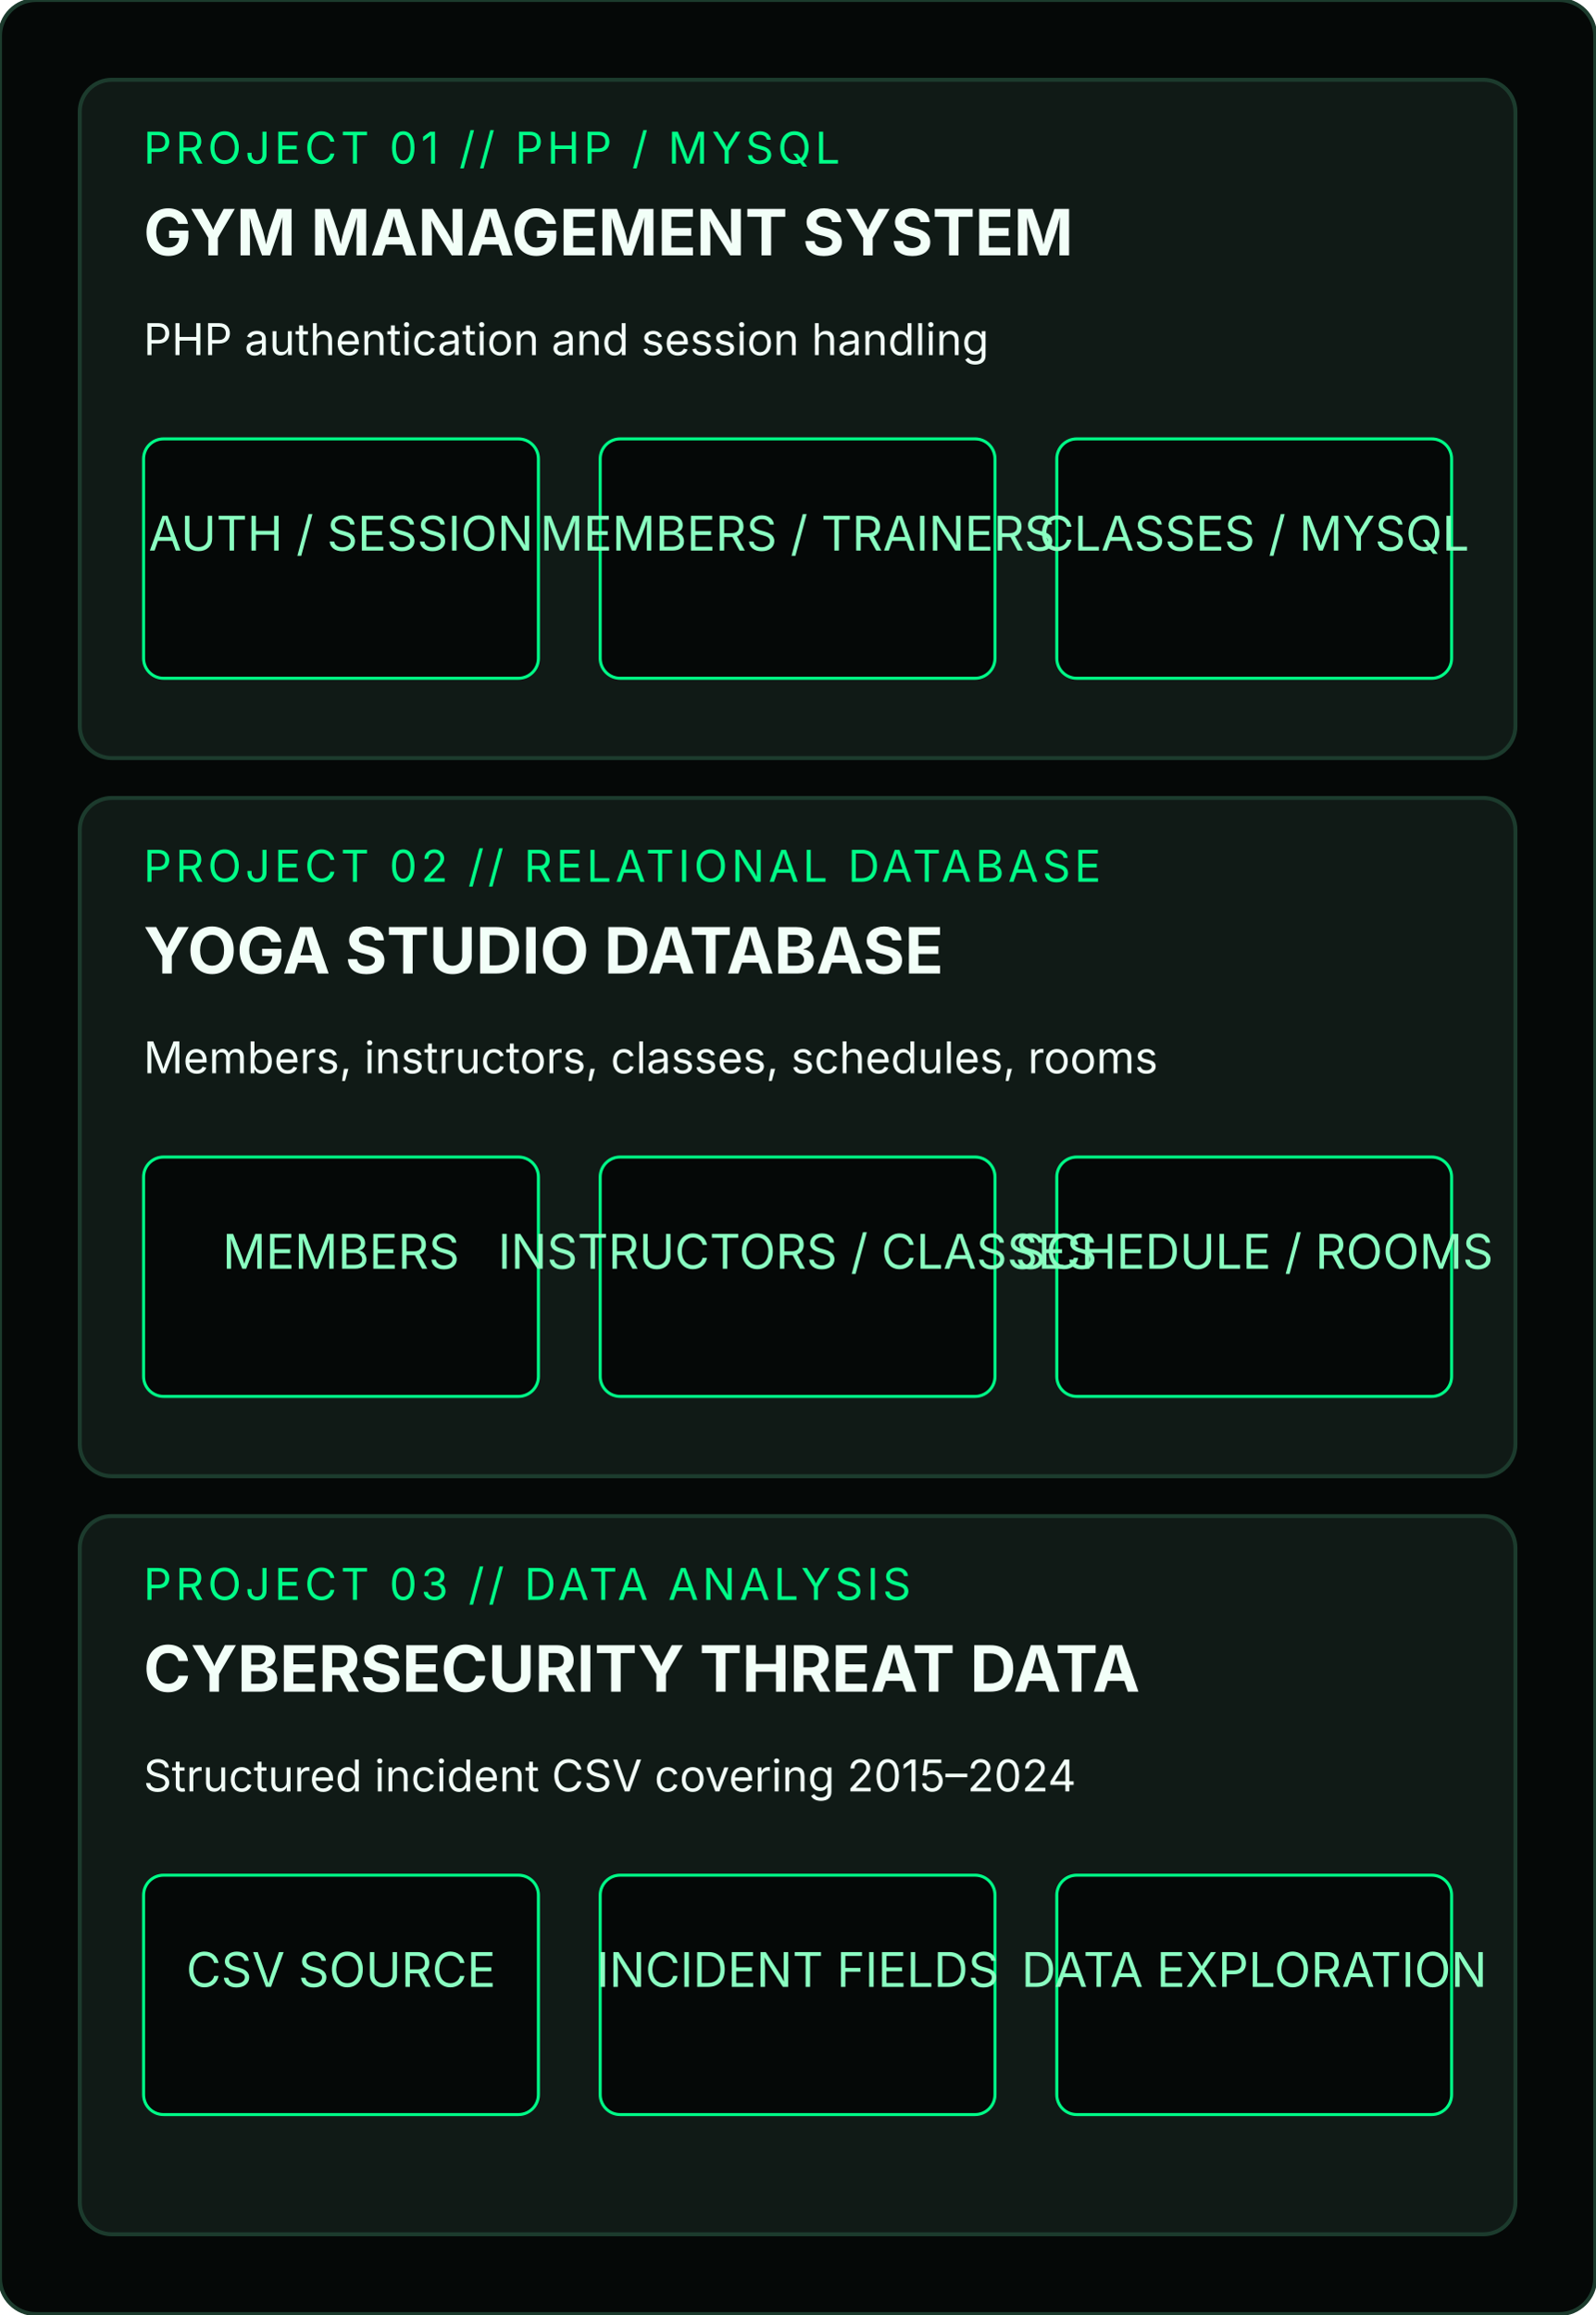
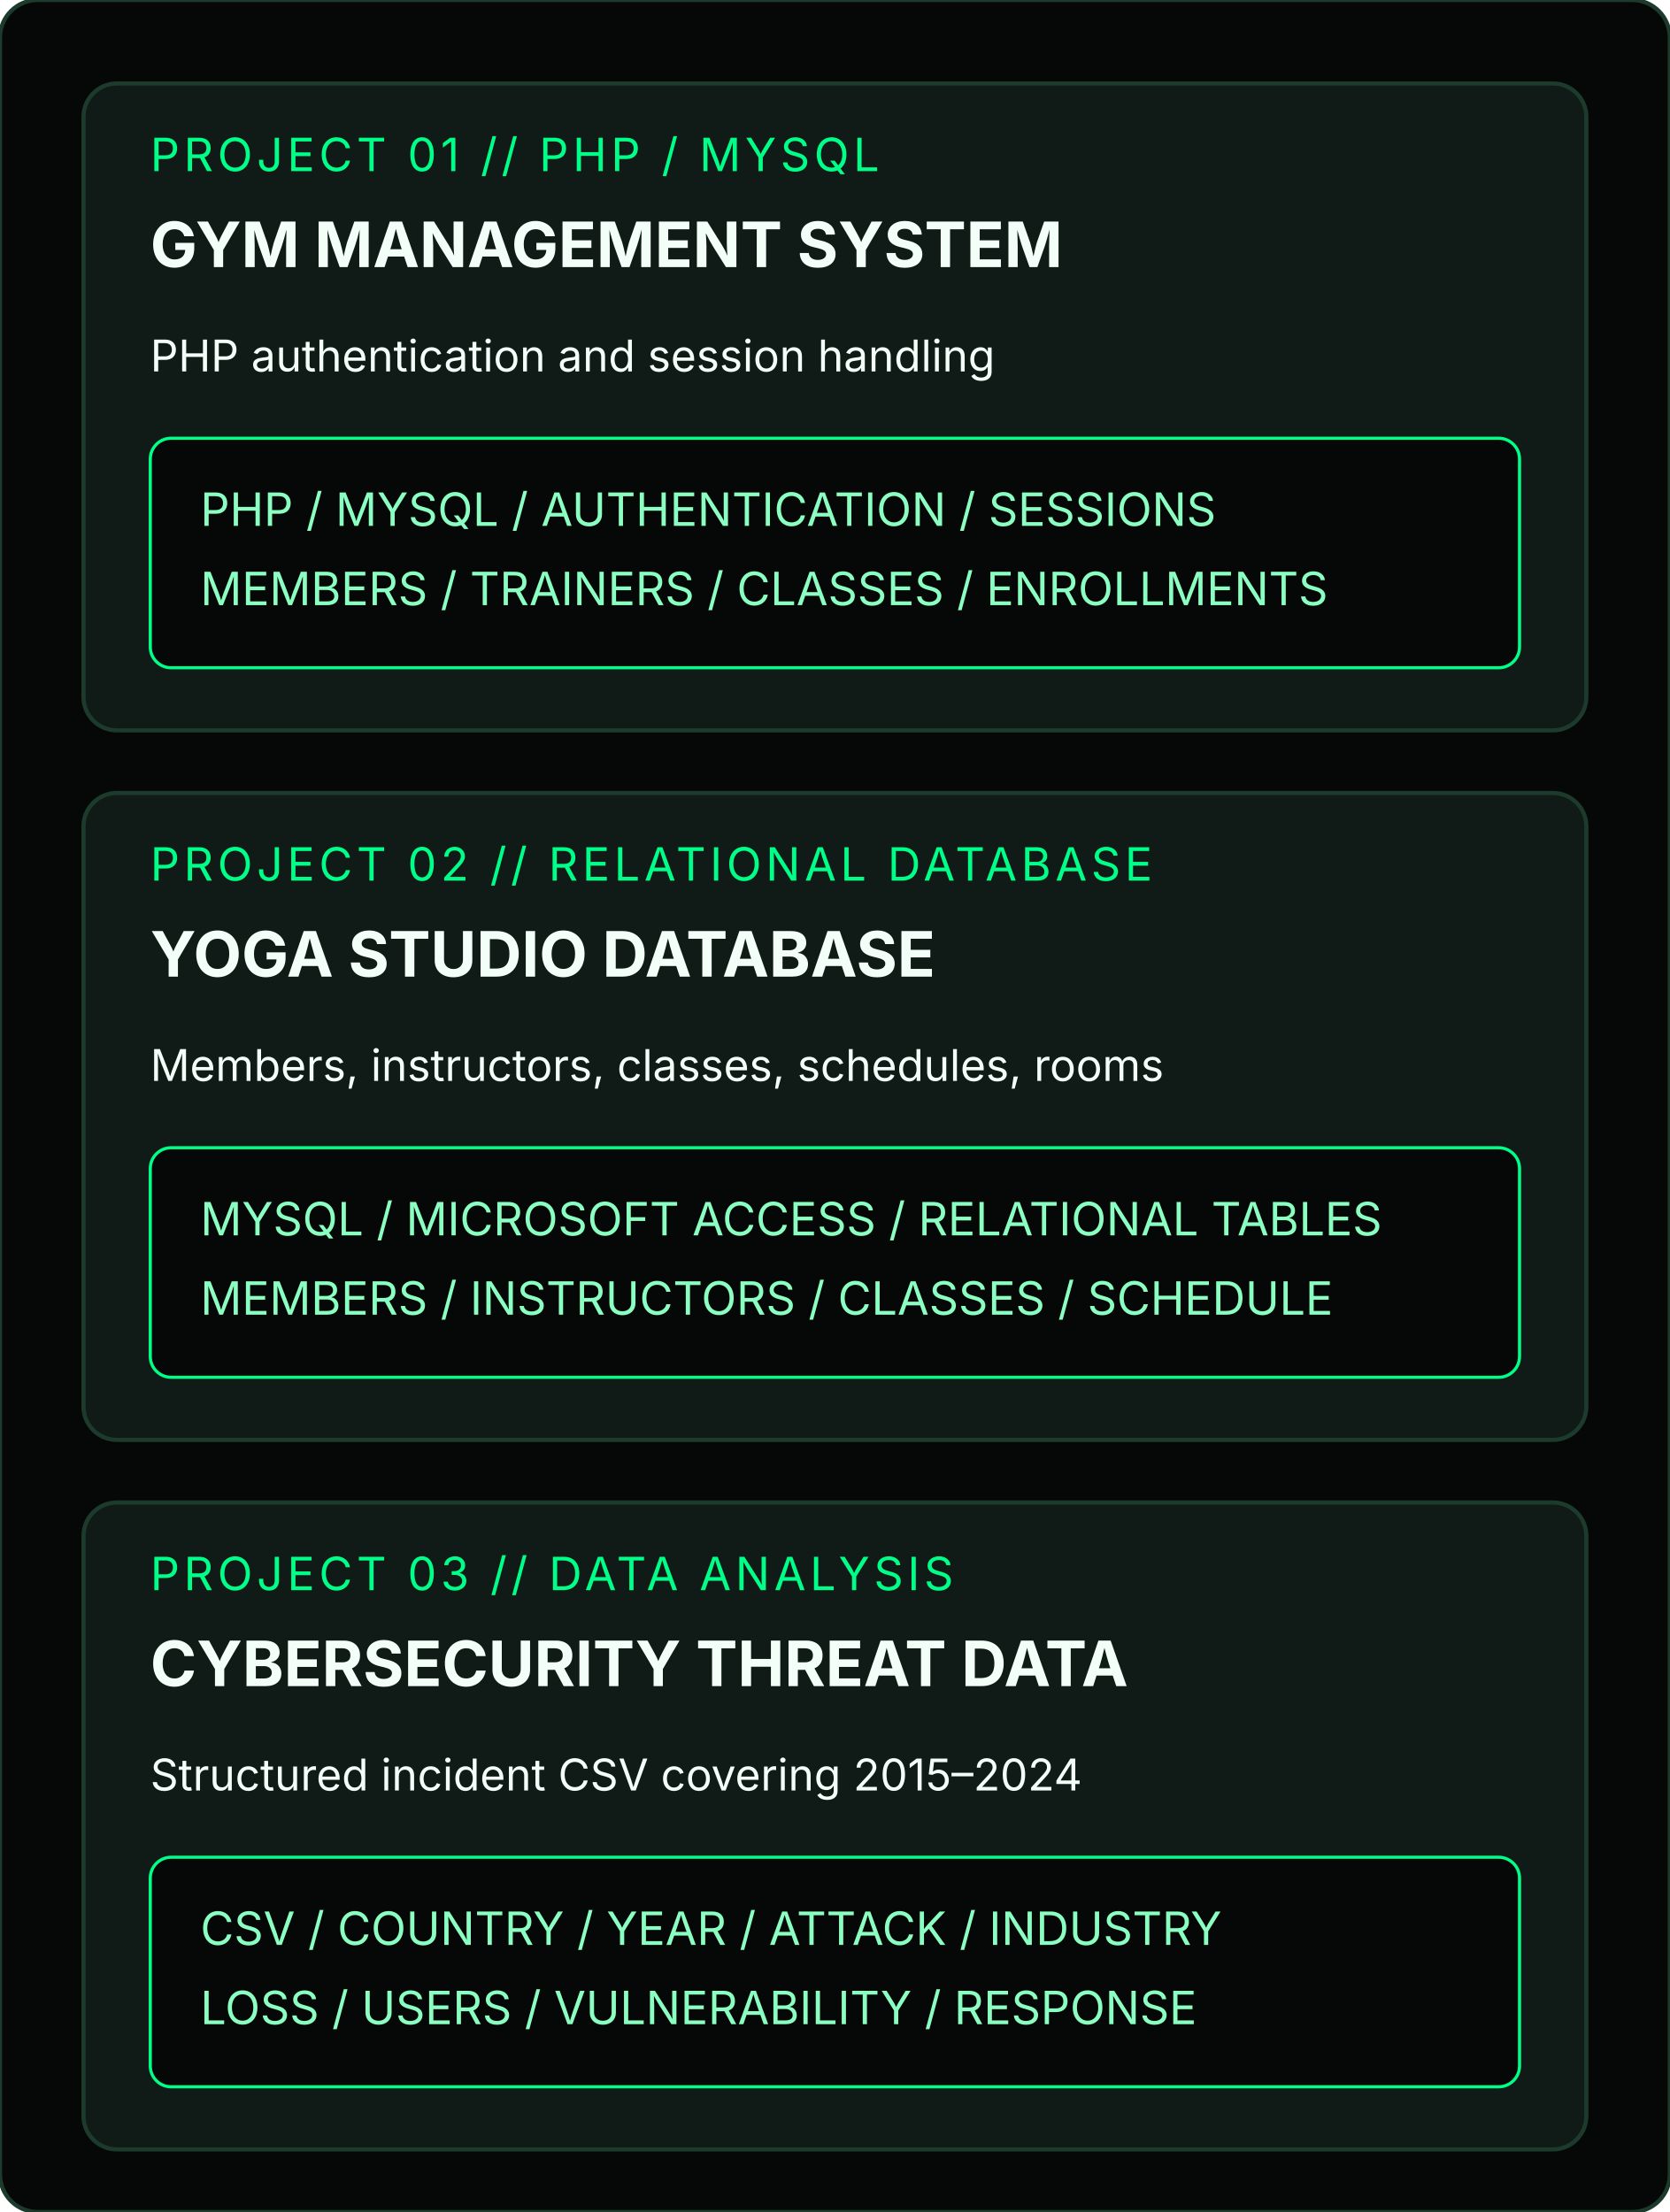
- <svg xmlns="http://www.w3.org/2000/svg" width="800" height="1160" viewBox="0 0 800 1160" role="img" aria-labelledby="title desc">
-   <rect width="800" height="1160" rx="18" fill="#050807" stroke="#1C3B2D" stroke-width="2" />
+ <svg xmlns="http://www.w3.org/2000/svg" width="800" height="1060" viewBox="0 0 800 1060" role="img" aria-labelledby="title desc">
+   <rect width="800" height="1060" rx="18" fill="#050807" stroke="#1C3B2D" stroke-width="2" />
  <g fill="#101A16" stroke="#1C3B2D" stroke-width="2">
-     <rect x="40" y="40" width="720" height="340" rx="16" />
-     <rect x="40" y="400" width="720" height="340" rx="16" />
-     <rect x="40" y="760" width="720" height="360" rx="16" />
+     <rect x="40" y="40" width="720" height="310" rx="16" />
+     <rect x="40" y="380" width="720" height="310" rx="16" />
+     <rect x="40" y="720" width="720" height="310" rx="16" />
  </g>
  <g font-family="Inter, Segoe UI, Arial, sans-serif" fill="#F2FFF8">
    <g fill="#00FF88" font-size="22" letter-spacing="2">
      <text x="72" y="82">PROJECT 01 // PHP / MYSQL</text>
-       <text x="72" y="442">PROJECT 02 // RELATIONAL DATABASE</text>
-       <text x="72" y="802">PROJECT 03 // DATA ANALYSIS</text>
+       <text x="72" y="422">PROJECT 02 // RELATIONAL DATABASE</text>
+       <text x="72" y="762">PROJECT 03 // DATA ANALYSIS</text>
    </g>
-     <g font-size="32" font-weight="700">
+     <g font-size="30" font-weight="700">
      <text x="72" y="128">GYM MANAGEMENT SYSTEM</text>
-       <text x="72" y="488">YOGA STUDIO DATABASE</text>
-       <text x="72" y="848">CYBERSECURITY THREAT DATA</text>
+       <text x="72" y="468">YOGA STUDIO DATABASE</text>
+       <text x="72" y="808">CYBERSECURITY THREAT DATA</text>
    </g>
-     <g font-size="22">
+     <g font-size="21">
      <text x="72" y="178">PHP authentication and session handling</text>
-       <text x="72" y="538">Members, instructors, classes, schedules, rooms</text>
-       <text x="72" y="898">Structured incident CSV covering 2015–2024</text>
+       <text x="72" y="518">Members, instructors, classes, schedules, rooms</text>
+       <text x="72" y="858">Structured incident CSV covering 2015–2024</text>
    </g>
  </g>
  <g fill="#050807" stroke="#00FF88" stroke-width="1.5">
-     <rect x="72" y="220" width="198" height="120" rx="10" />
-     <rect x="301" y="220" width="198" height="120" rx="10" />
-     <rect x="530" y="220" width="198" height="120" rx="10" />
-     <rect x="72" y="580" width="198" height="120" rx="10" />
-     <rect x="301" y="580" width="198" height="120" rx="10" />
-     <rect x="530" y="580" width="198" height="120" rx="10" />
-     <rect x="72" y="940" width="198" height="120" rx="10" />
-     <rect x="301" y="940" width="198" height="120" rx="10" />
-     <rect x="530" y="940" width="198" height="120" rx="10" />
+     <rect x="72" y="210" width="656" height="110" rx="10" />
+     <rect x="72" y="550" width="656" height="110" rx="10" />
+     <rect x="72" y="890" width="656" height="110" rx="10" />
  </g>
-   <g font-family="Inter, Segoe UI, Arial, sans-serif" text-anchor="middle" fill="#8AFFC1" font-size="24">
-     <text x="171" y="276">AUTH / SESSION</text>
-     <text x="400" y="276">MEMBERS / TRAINERS</text>
-     <text x="629" y="276">CLASSES / MYSQL</text>
-     <text x="171" y="636">MEMBERS</text>
-     <text x="400" y="636">INSTRUCTORS / CLASSES</text>
-     <text x="629" y="636">SCHEDULE / ROOMS</text>
-     <text x="171" y="996">CSV SOURCE</text>
-     <text x="400" y="996">INCIDENT FIELDS</text>
-     <text x="629" y="996">DATA EXPLORATION</text>
+   <g font-family="Inter, Segoe UI, Arial, sans-serif" fill="#8AFFC1" font-size="22">
+     <text x="96" y="252">PHP / MYSQL / AUTHENTICATION / SESSIONS</text>
+     <text x="96" y="290">MEMBERS / TRAINERS / CLASSES / ENROLLMENTS</text>
+     <text x="96" y="592">MYSQL / MICROSOFT ACCESS / RELATIONAL TABLES</text>
+     <text x="96" y="630">MEMBERS / INSTRUCTORS / CLASSES / SCHEDULE</text>
+     <text x="96" y="932">CSV / COUNTRY / YEAR / ATTACK / INDUSTRY</text>
+     <text x="96" y="970">LOSS / USERS / VULNERABILITY / RESPONSE</text>
  </g>
</svg>
